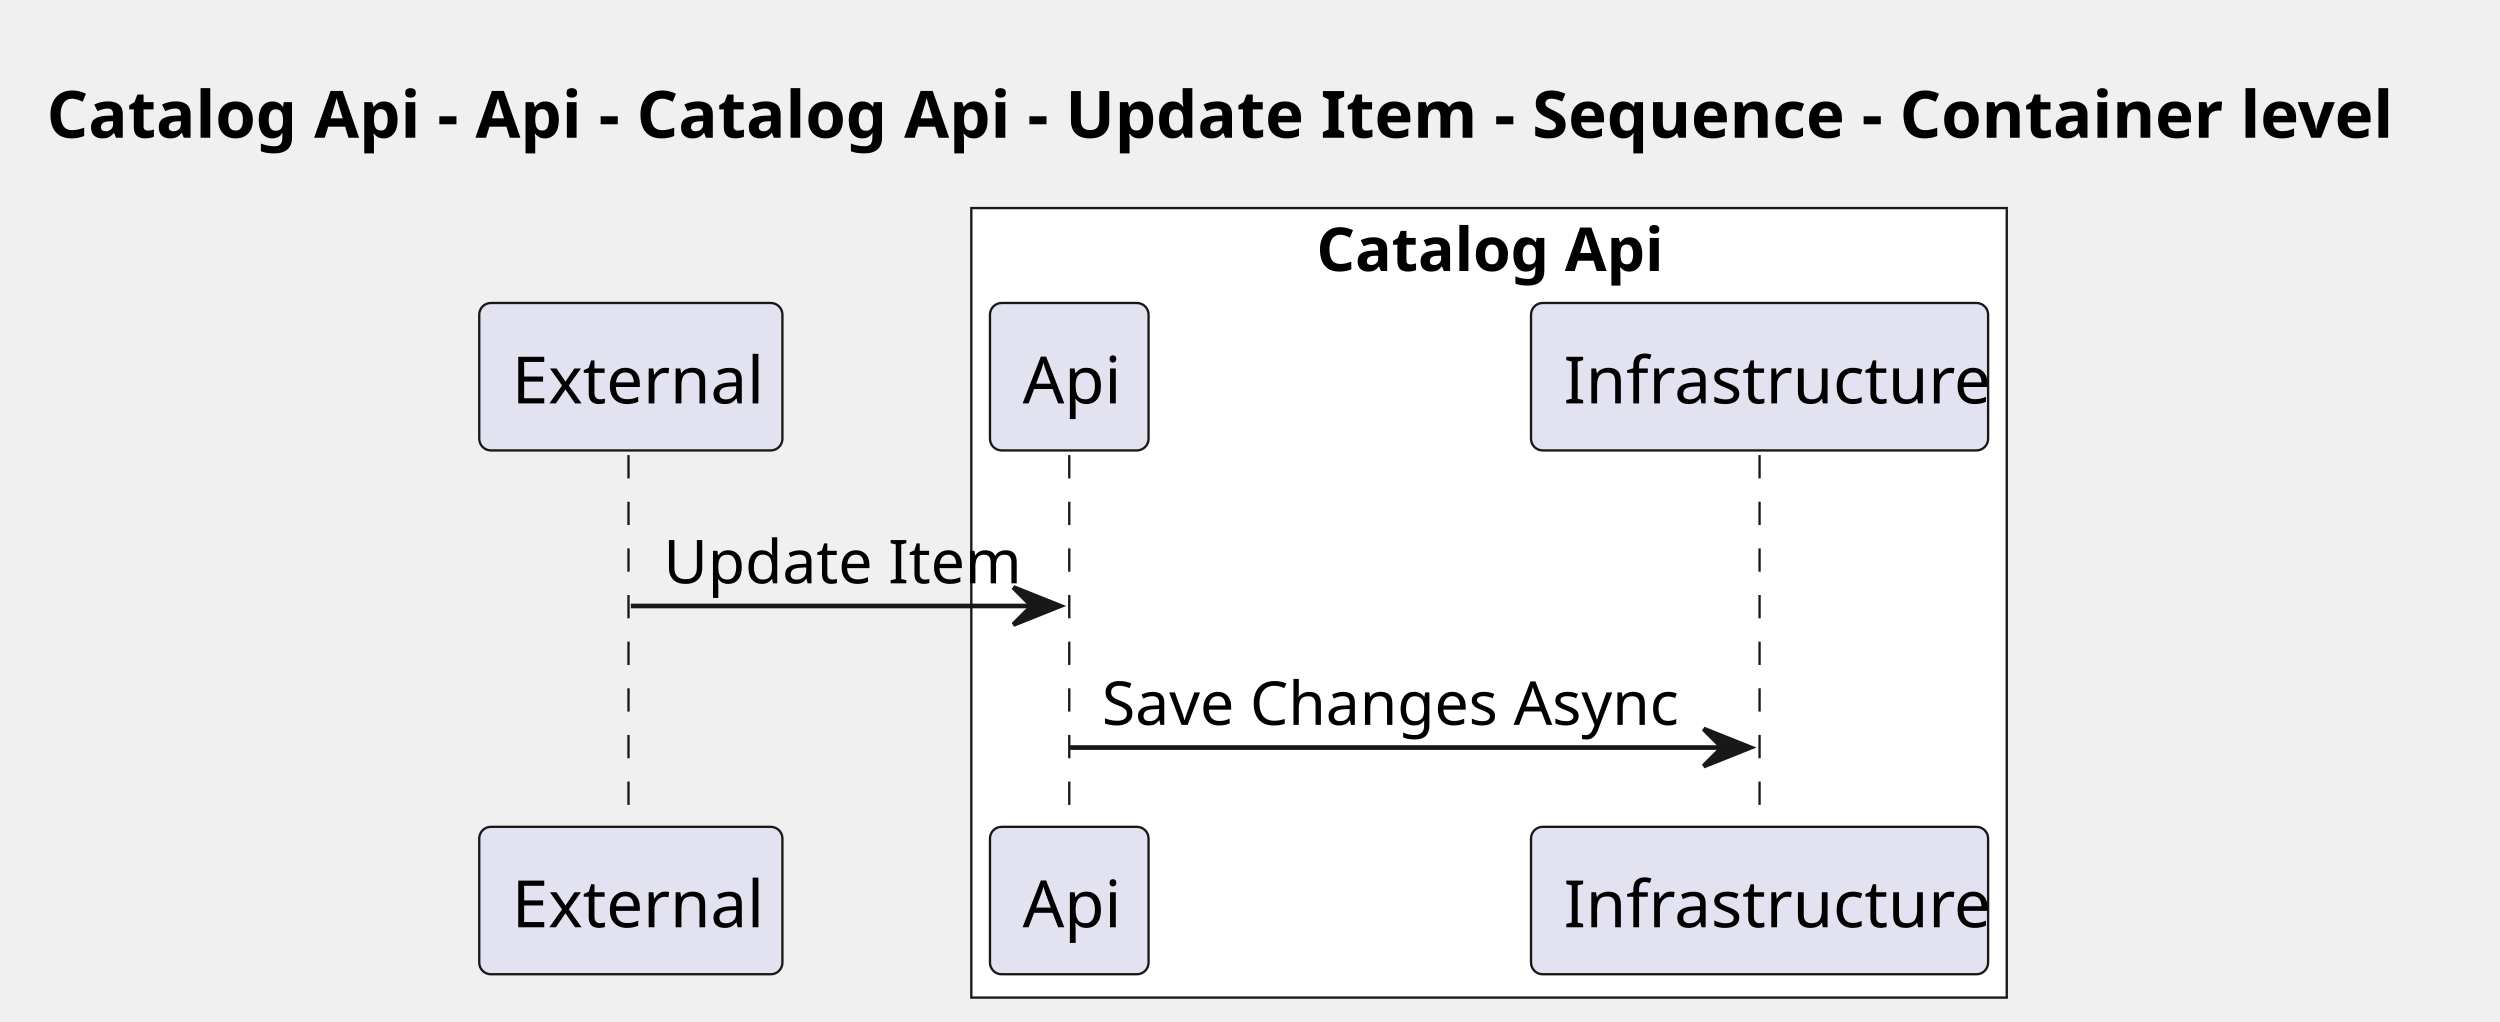
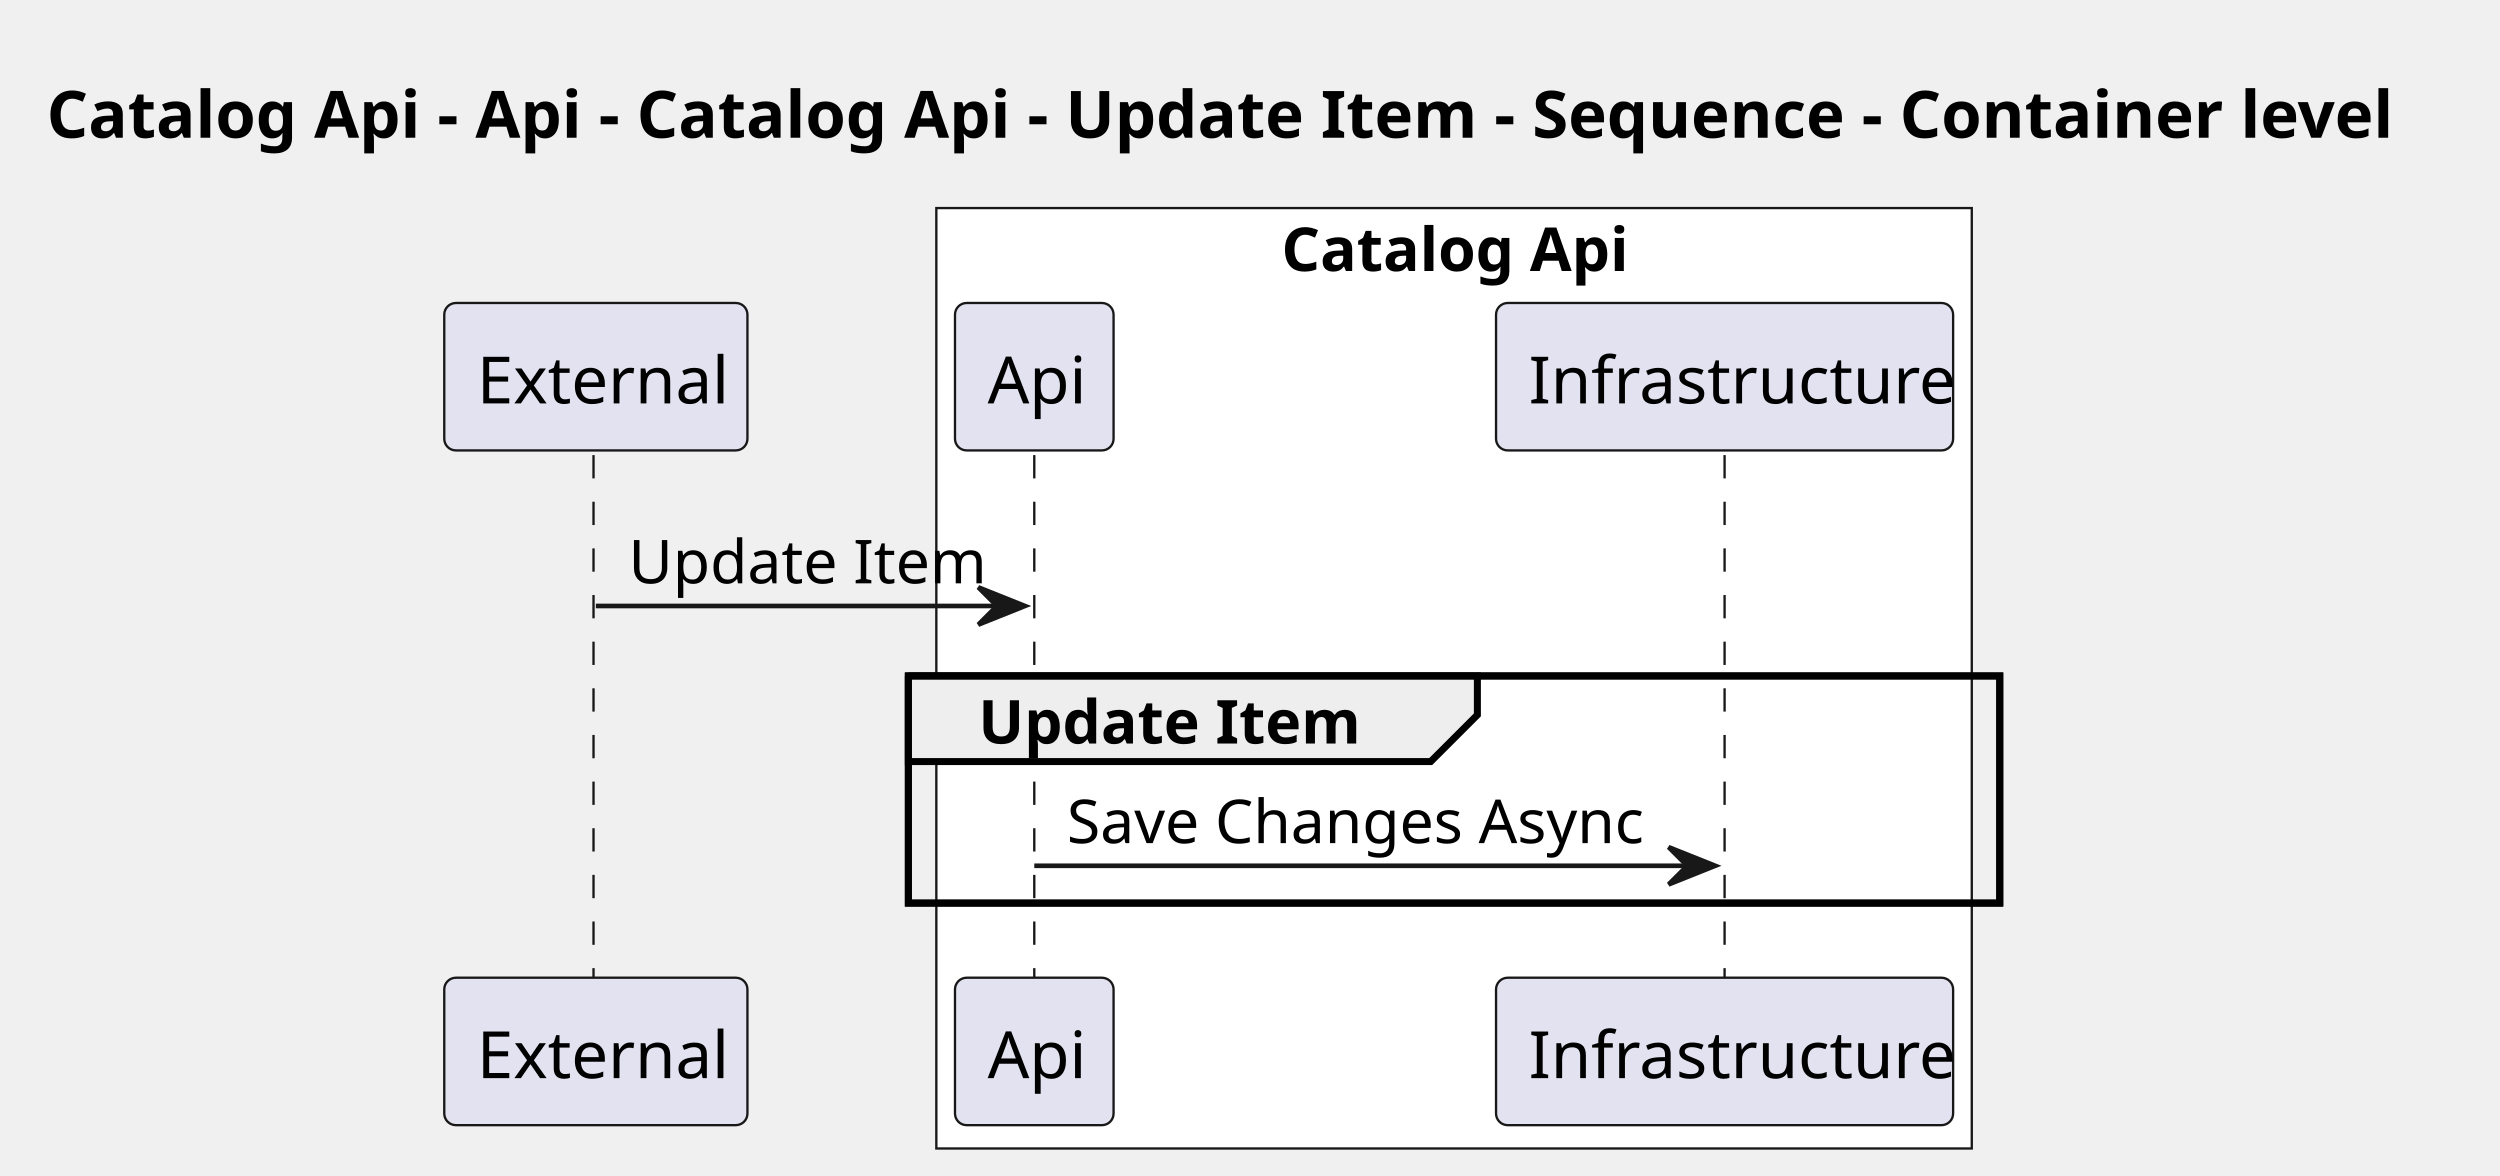
- <svg xmlns="http://www.w3.org/2000/svg" contentStyleType="text/css" height="219px" preserveAspectRatio="none" style="width:536px;height:219px;background:#FFFFFF;" version="1.1" viewBox="0 0 536 219" width="536px" zoomAndPan="magnify">
+ <svg xmlns="http://www.w3.org/2000/svg" contentStyleType="text/css" height="252px" preserveAspectRatio="none" style="width:536px;height:252px;background:#FFFFFF;" version="1.1" viewBox="0 0 536 252" width="536px" zoomAndPan="magnify">
  <defs />
  <g>
    <text fill="#000000" font-family="sans-serif" font-size="14" font-weight="bold" lengthAdjust="spacing" textLength="508" x="10" y="29.533">Catalog Api - Api - Catalog Api - Update Item - Sequence - Container level</text>
-     <rect fill="#FFFFFF" height="169.273" style="stroke:#181818;stroke-width:0.5;" width="222" x="208.25" y="44.609" />
-     <text fill="#000000" font-family="sans-serif" font-size="13" font-weight="bold" lengthAdjust="spacing" textLength="74" x="282.25" y="58.105">Catalog Api</text>
-     <line style="stroke:#181818;stroke-width:0.5;stroke-dasharray:5.0,5.0;" x1="134.75" x2="134.75" y1="97.57" y2="178.273" />
-     <line style="stroke:#181818;stroke-width:0.5;stroke-dasharray:5.0,5.0;" x1="229.25" x2="229.25" y1="97.57" y2="178.273" />
-     <line style="stroke:#181818;stroke-width:0.5;stroke-dasharray:5.0,5.0;" x1="377.25" x2="377.25" y1="97.57" y2="178.273" />
-     <rect fill="#E2E2F0" height="31.609" rx="2.5" ry="2.5" style="stroke:#181818;stroke-width:0.5;" width="65" x="102.75" y="64.961" />
-     <text fill="#000000" font-family="sans-serif" font-size="14" lengthAdjust="spacing" textLength="51" x="109.75" y="86.494">External</text>
-     <rect fill="#E2E2F0" height="31.609" rx="2.5" ry="2.5" style="stroke:#181818;stroke-width:0.5;" width="65" x="102.75" y="177.273" />
-     <text fill="#000000" font-family="sans-serif" font-size="14" lengthAdjust="spacing" textLength="51" x="109.75" y="198.807">External</text>
-     <rect fill="#E2E2F0" height="31.609" rx="2.5" ry="2.5" style="stroke:#181818;stroke-width:0.5;" width="34" x="212.25" y="64.961" />
-     <text fill="#000000" font-family="sans-serif" font-size="14" lengthAdjust="spacing" textLength="20" x="219.25" y="86.494">Api</text>
-     <rect fill="#E2E2F0" height="31.609" rx="2.5" ry="2.5" style="stroke:#181818;stroke-width:0.5;" width="34" x="212.25" y="177.273" />
-     <text fill="#000000" font-family="sans-serif" font-size="14" lengthAdjust="spacing" textLength="20" x="219.25" y="198.807">Api</text>
-     <rect fill="#E2E2F0" height="31.609" rx="2.5" ry="2.5" style="stroke:#181818;stroke-width:0.5;" width="98" x="328.25" y="64.961" />
-     <text fill="#000000" font-family="sans-serif" font-size="14" lengthAdjust="spacing" textLength="84" x="335.25" y="86.494">Infrastructure</text>
-     <rect fill="#E2E2F0" height="31.609" rx="2.5" ry="2.5" style="stroke:#181818;stroke-width:0.5;" width="98" x="328.25" y="177.273" />
-     <text fill="#000000" font-family="sans-serif" font-size="14" lengthAdjust="spacing" textLength="84" x="335.25" y="198.807">Infrastructure</text>
-     <polygon fill="#181818" points="217.25,125.922,227.25,129.922,217.25,133.922,221.25,129.922" style="stroke:#181818;stroke-width:1.0;" />
-     <line style="stroke:#181818;stroke-width:1.0;" x1="135.25" x2="223.25" y1="129.922" y2="129.922" />
-     <text fill="#000000" font-family="sans-serif" font-size="13" lengthAdjust="spacing" textLength="70" x="142.25" y="125.065">Update Item</text>
-     <polygon fill="#181818" points="365.25,156.273,375.25,160.273,365.25,164.273,369.25,160.273" style="stroke:#181818;stroke-width:1.0;" />
-     <line style="stroke:#181818;stroke-width:1.0;" x1="229.25" x2="371.25" y1="160.273" y2="160.273" />
-     <text fill="#000000" font-family="sans-serif" font-size="13" lengthAdjust="spacing" textLength="124" x="236.25" y="155.417">Save Changes Async</text>
+     <rect fill="#FFFFFF" height="201.625" style="stroke:#181818;stroke-width:0.5;" width="222" x="200.75" y="44.609" />
+     <text fill="#000000" font-family="sans-serif" font-size="13" font-weight="bold" lengthAdjust="spacing" textLength="74" x="274.75" y="58.105">Catalog Api</text>
+     <rect fill="none" height="48.703" style="stroke:#000000;stroke-width:1.5;" width="234" x="194.75" y="144.922" />
+     <line style="stroke:#181818;stroke-width:0.5;stroke-dasharray:5.0,5.0;" x1="127.25" x2="127.25" y1="97.57" y2="210.625" />
+     <line style="stroke:#181818;stroke-width:0.5;stroke-dasharray:5.0,5.0;" x1="221.75" x2="221.75" y1="97.57" y2="210.625" />
+     <line style="stroke:#181818;stroke-width:0.5;stroke-dasharray:5.0,5.0;" x1="369.75" x2="369.75" y1="97.57" y2="210.625" />
+     <rect fill="#E2E2F0" height="31.609" rx="2.5" ry="2.5" style="stroke:#181818;stroke-width:0.5;" width="65" x="95.25" y="64.961" />
+     <text fill="#000000" font-family="sans-serif" font-size="14" lengthAdjust="spacing" textLength="51" x="102.25" y="86.494">External</text>
+     <rect fill="#E2E2F0" height="31.609" rx="2.5" ry="2.5" style="stroke:#181818;stroke-width:0.5;" width="65" x="95.25" y="209.625" />
+     <text fill="#000000" font-family="sans-serif" font-size="14" lengthAdjust="spacing" textLength="51" x="102.25" y="231.158">External</text>
+     <rect fill="#E2E2F0" height="31.609" rx="2.5" ry="2.5" style="stroke:#181818;stroke-width:0.5;" width="34" x="204.75" y="64.961" />
+     <text fill="#000000" font-family="sans-serif" font-size="14" lengthAdjust="spacing" textLength="20" x="211.75" y="86.494">Api</text>
+     <rect fill="#E2E2F0" height="31.609" rx="2.5" ry="2.5" style="stroke:#181818;stroke-width:0.5;" width="34" x="204.75" y="209.625" />
+     <text fill="#000000" font-family="sans-serif" font-size="14" lengthAdjust="spacing" textLength="20" x="211.75" y="231.158">Api</text>
+     <rect fill="#E2E2F0" height="31.609" rx="2.5" ry="2.5" style="stroke:#181818;stroke-width:0.5;" width="98" x="320.75" y="64.961" />
+     <text fill="#000000" font-family="sans-serif" font-size="14" lengthAdjust="spacing" textLength="84" x="327.75" y="86.494">Infrastructure</text>
+     <rect fill="#E2E2F0" height="31.609" rx="2.5" ry="2.5" style="stroke:#181818;stroke-width:0.5;" width="98" x="320.75" y="209.625" />
+     <text fill="#000000" font-family="sans-serif" font-size="14" lengthAdjust="spacing" textLength="84" x="327.75" y="231.158">Infrastructure</text>
+     <polygon fill="#181818" points="209.75,125.922,219.75,129.922,209.75,133.922,213.75,129.922" style="stroke:#181818;stroke-width:1.0;" />
+     <line style="stroke:#181818;stroke-width:1.0;" x1="127.75" x2="215.75" y1="129.922" y2="129.922" />
+     <text fill="#000000" font-family="sans-serif" font-size="13" lengthAdjust="spacing" textLength="70" x="134.75" y="125.065">Update Item</text>
+     <path d="M194.75,144.922 L316.75,144.922 L316.75,153.273 L306.75,163.273 L194.75,163.273 L194.75,144.922 " fill="#EEEEEE" style="stroke:#000000;stroke-width:1.5;" />
+     <rect fill="none" height="48.703" style="stroke:#000000;stroke-width:1.5;" width="234" x="194.75" y="144.922" />
+     <text fill="#000000" font-family="sans-serif" font-size="13" font-weight="bold" lengthAdjust="spacing" textLength="77" x="209.75" y="159.417">Update Item</text>
+     <polygon fill="#181818" points="357.75,181.625,367.75,185.625,357.75,189.625,361.75,185.625" style="stroke:#181818;stroke-width:1.0;" />
+     <line style="stroke:#181818;stroke-width:1.0;" x1="221.75" x2="363.75" y1="185.625" y2="185.625" />
+     <text fill="#000000" font-family="sans-serif" font-size="13" lengthAdjust="spacing" textLength="124" x="228.75" y="180.769">Save Changes Async</text>
  </g>
</svg>
